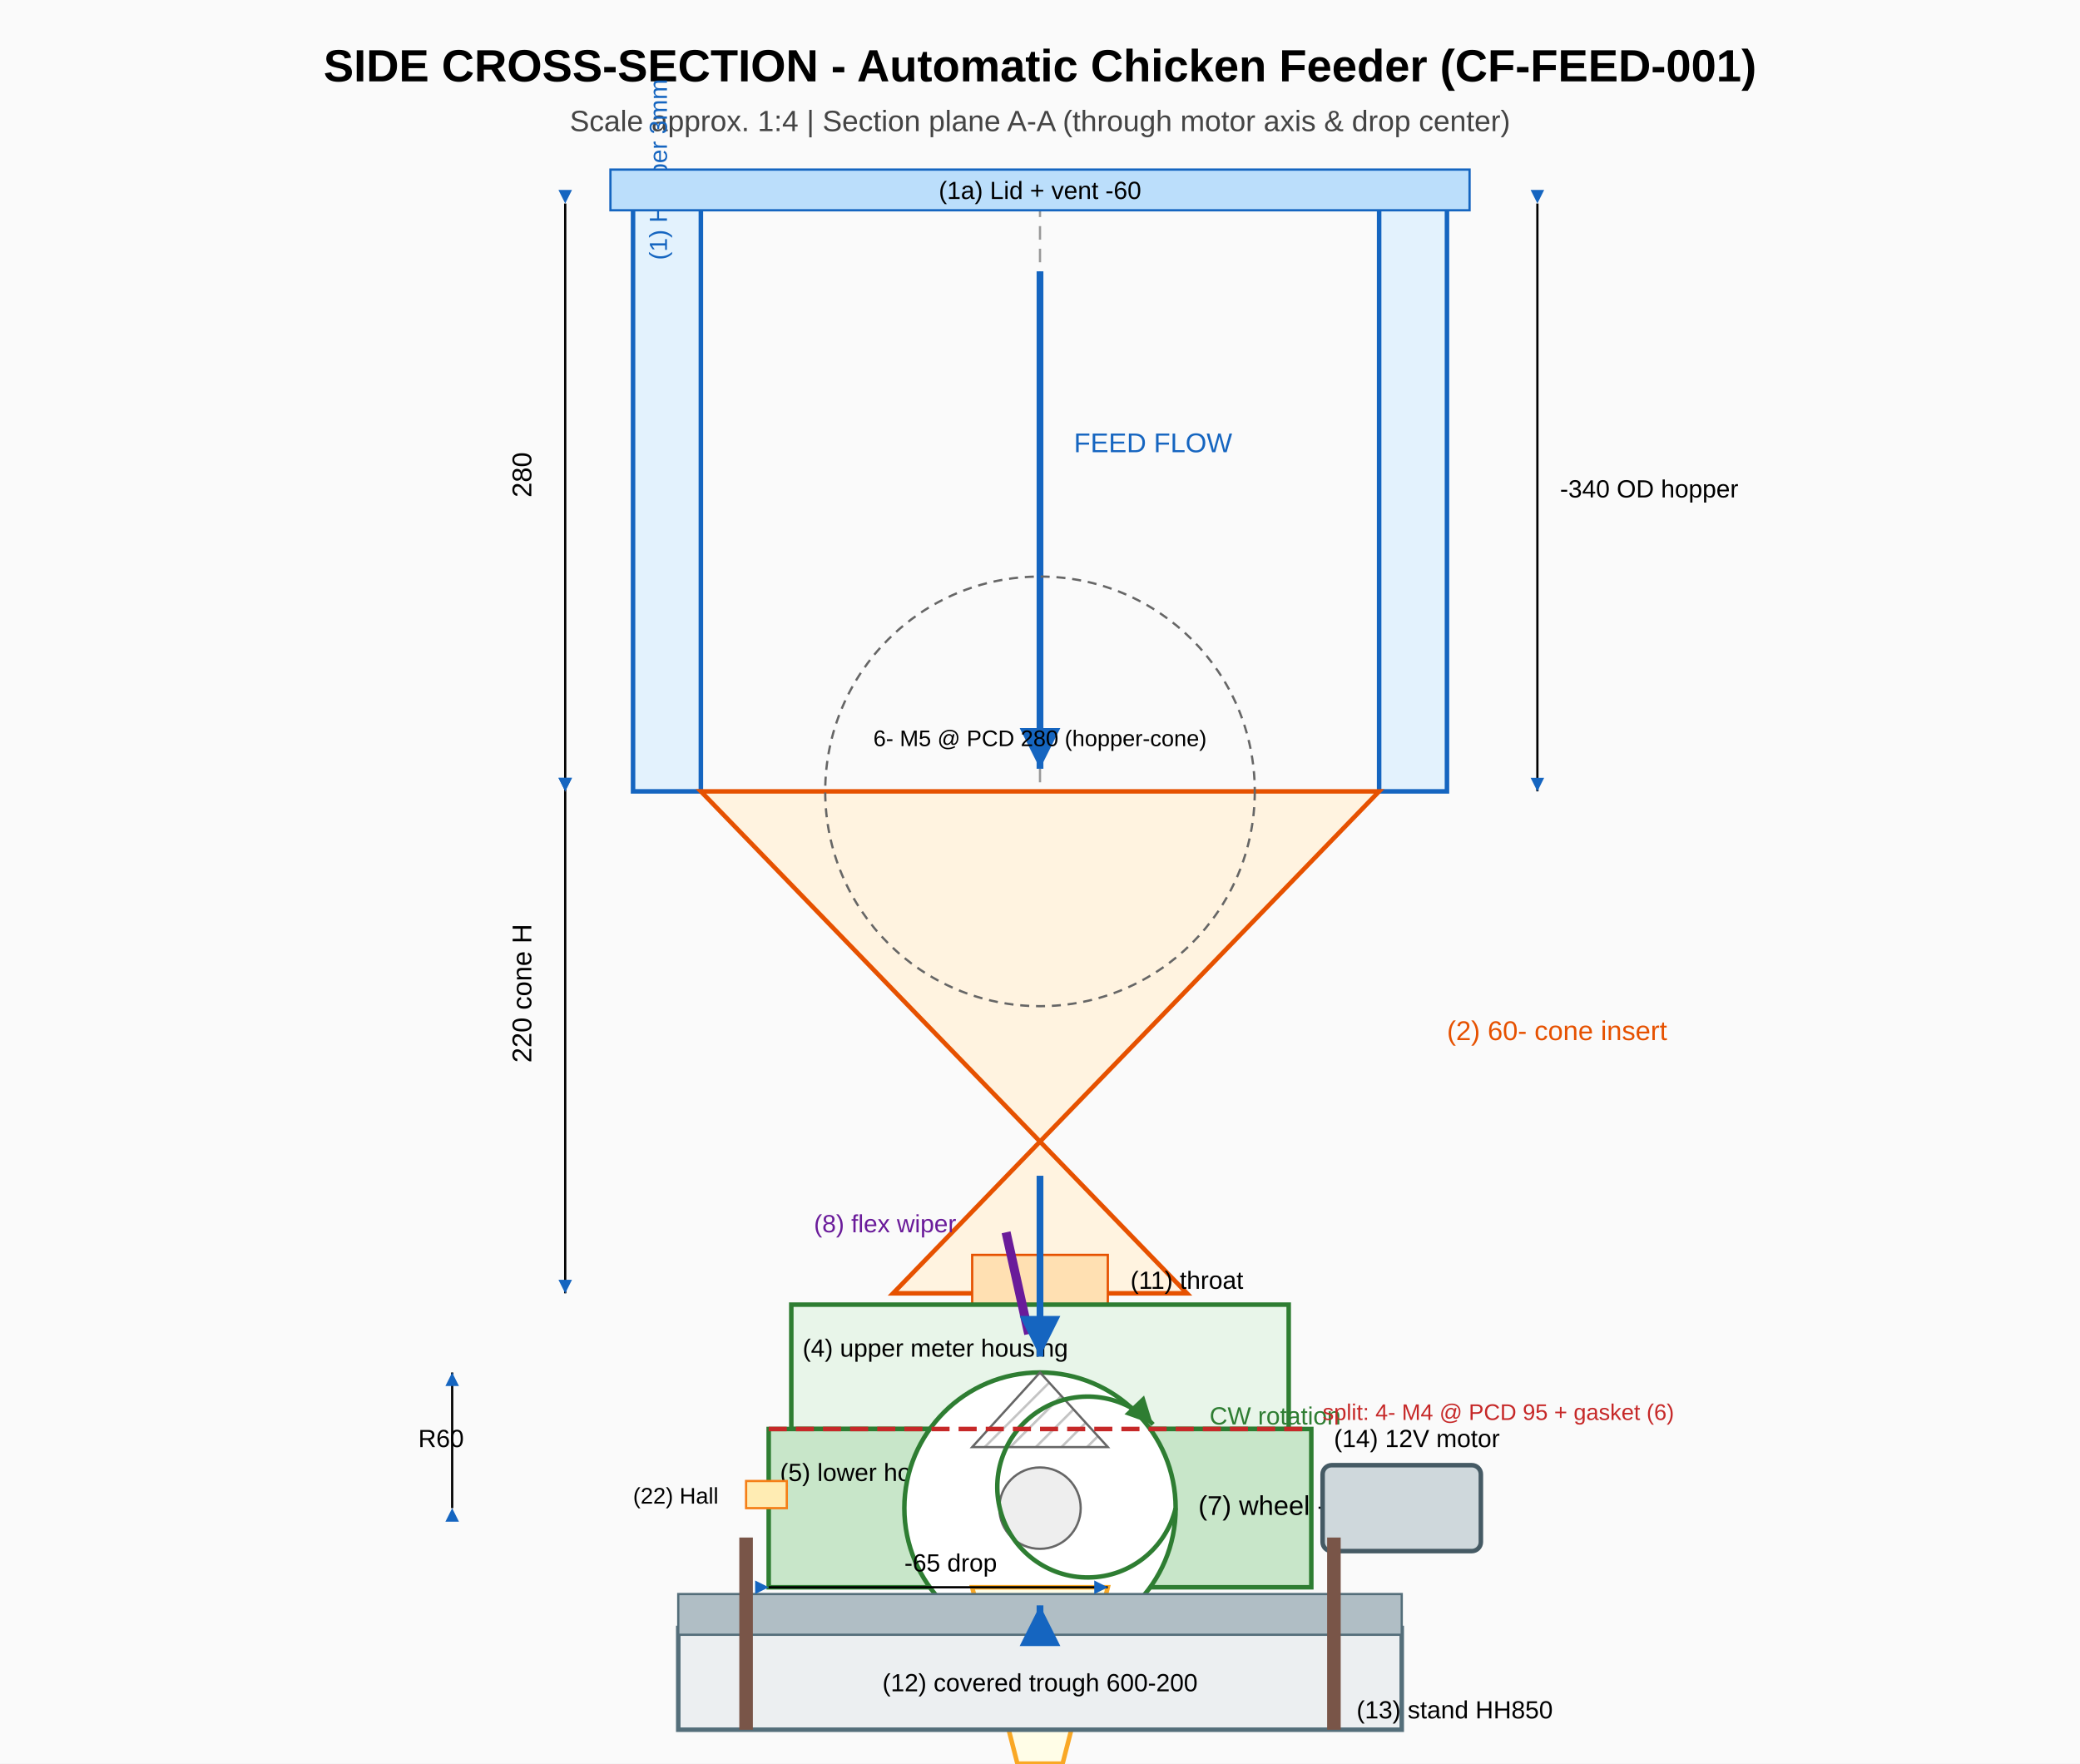
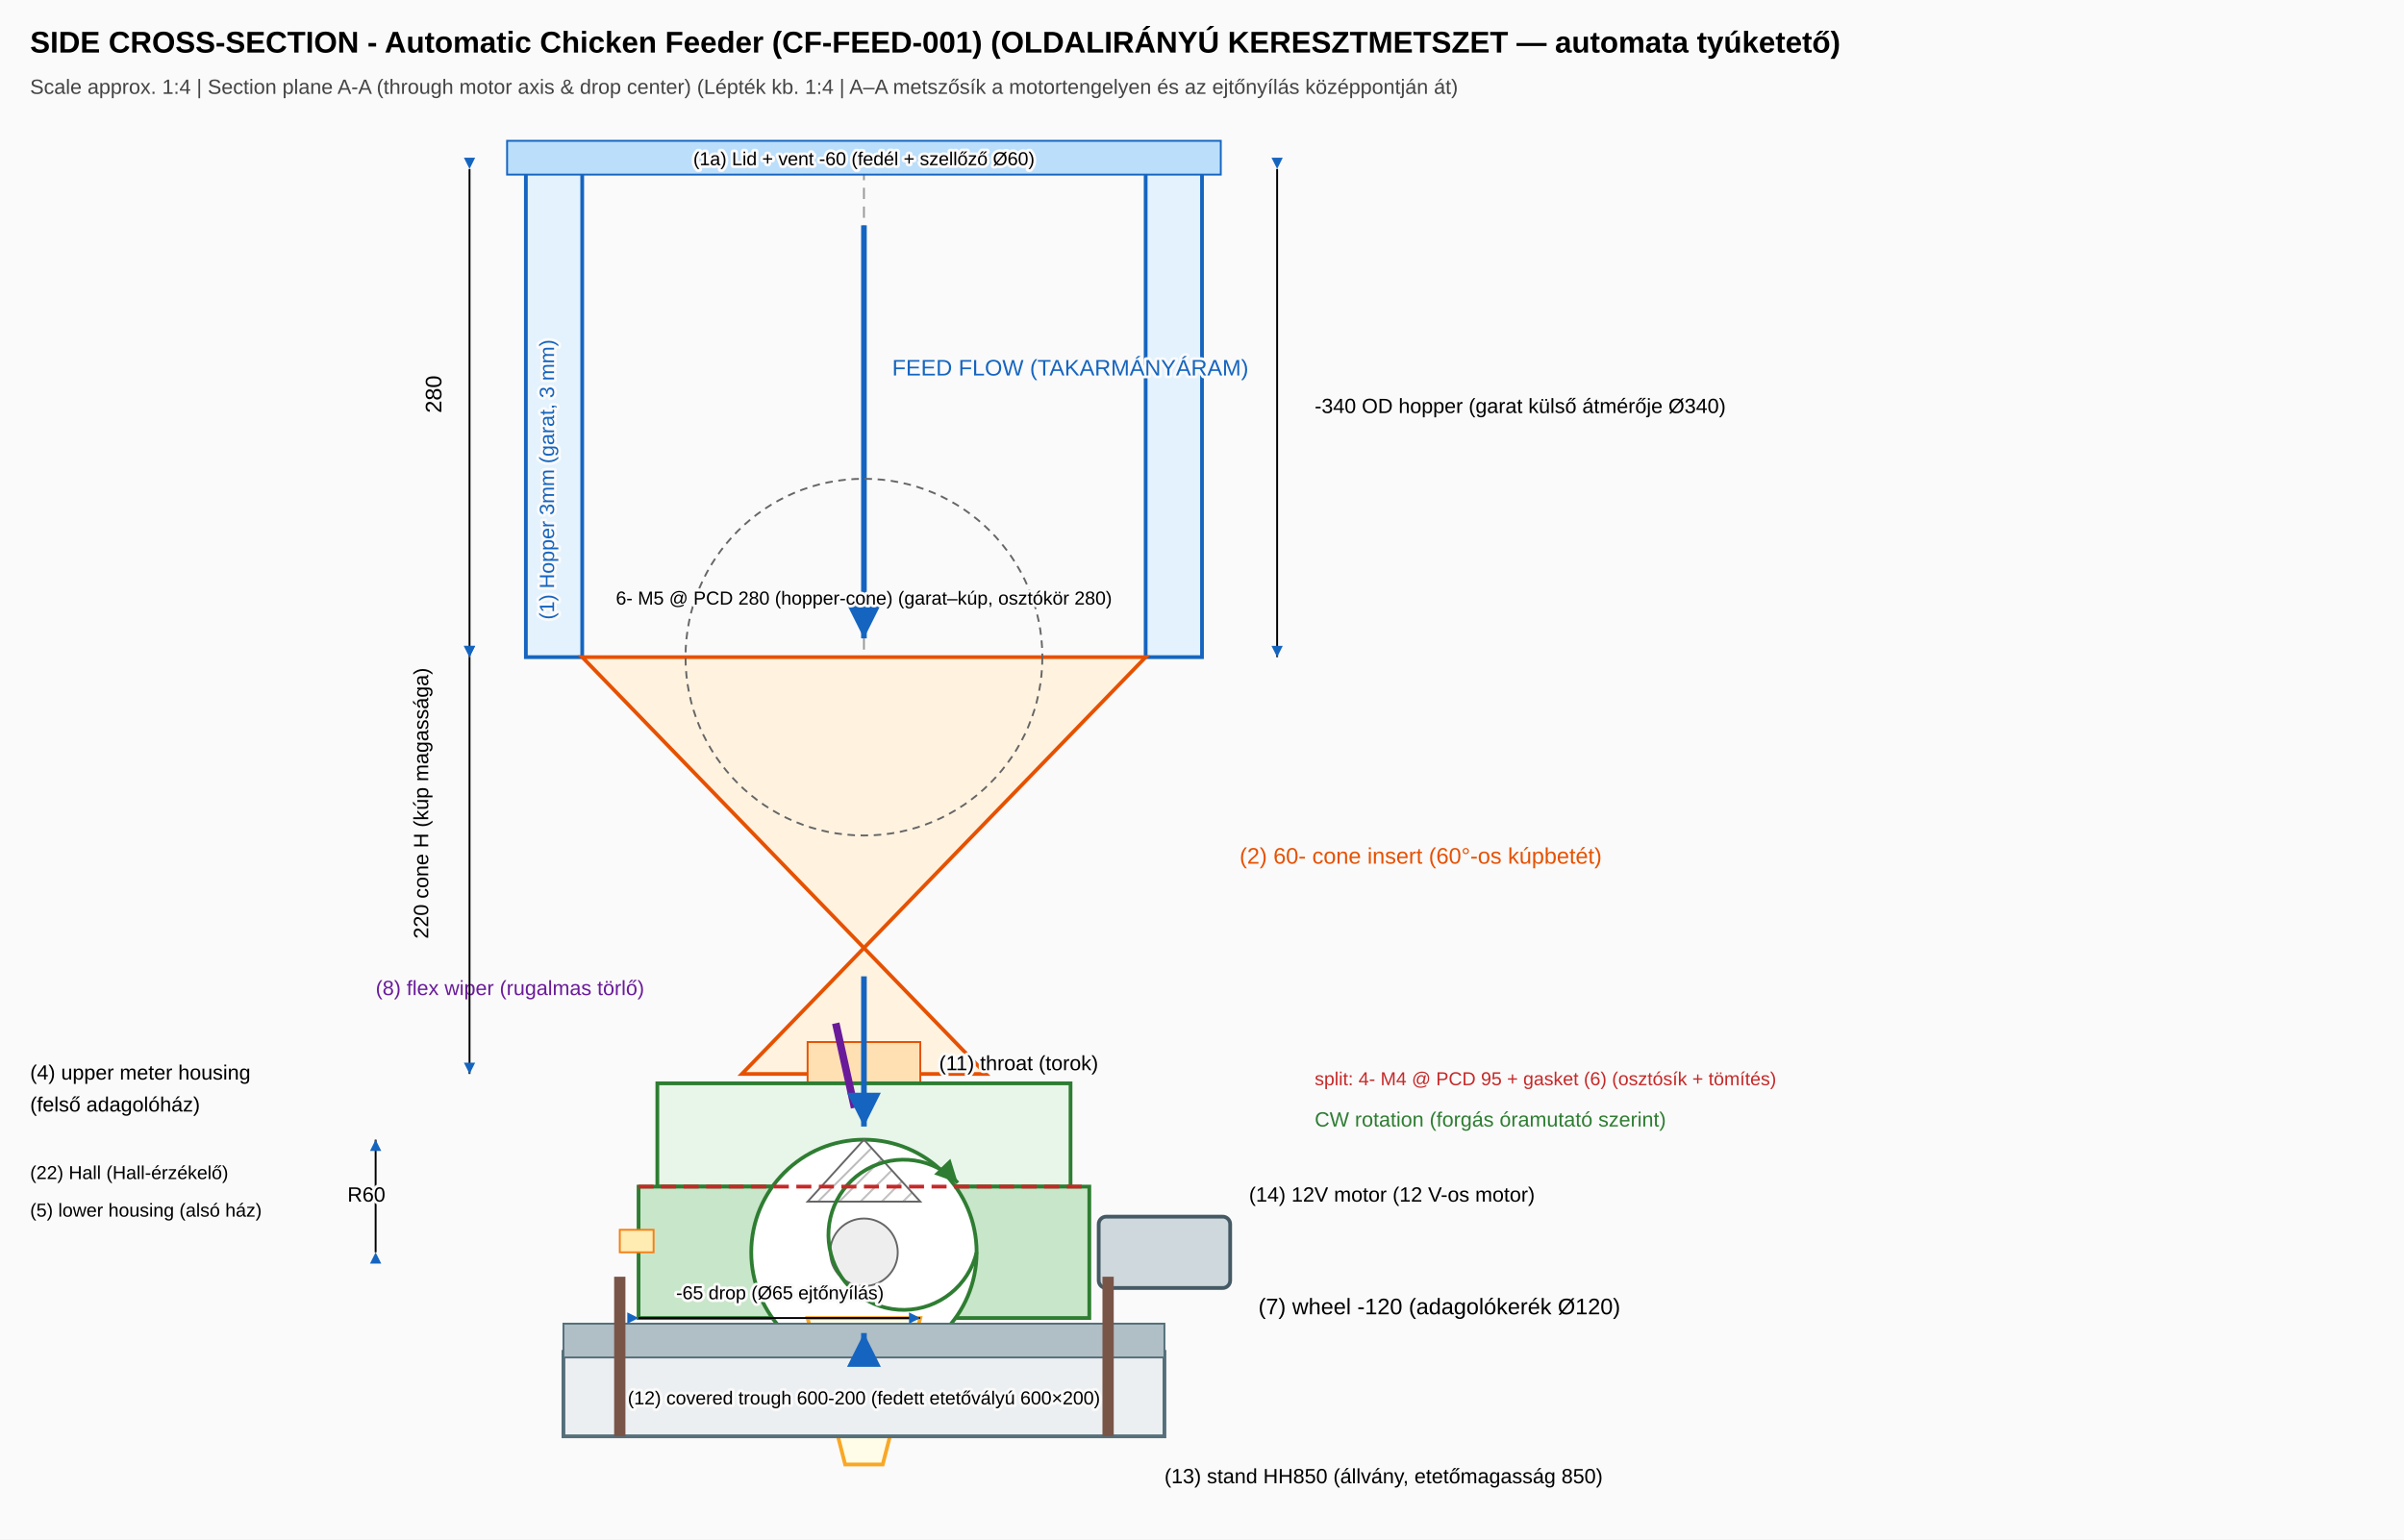
- <svg xmlns="http://www.w3.org/2000/svg" viewBox="0 0 920 780">
-   <style type="text/css">svg text{font-family:Arial,Helvetica,sans-serif}</style>
+ <svg xmlns="http://www.w3.org/2000/svg" viewBox="0 0 1280 820">
+   <style type="text/css">svg text{font-family:Arial,Helvetica,sans-serif;paint-order:stroke fill;stroke:#fafafa;stroke-width:3px;stroke-linejoin:round}</style>
  <defs>
    <marker id="arrowBlue" markerWidth="8" markerHeight="8" refX="6" refY="3" orient="auto">
      <path d="M0,0 L6,3 L0,6 z" fill="#1565c0" />
    </marker>
    <marker id="arrowGreen" markerWidth="8" markerHeight="8" refX="6" refY="3" orient="auto">
      <path d="M0,0 L6,3 L0,6 z" fill="#2e7d32" />
    </marker>
    <pattern id="hatch" patternUnits="userSpaceOnUse" width="8" height="8" patternTransform="rotate(45)">
      <line x1="0" y1="0" x2="0" y2="8" stroke="#bbb" stroke-width="2" />
    </pattern>
  </defs>
-   <rect width="920" height="780" fill="#fafafa" />
-   <text x="460" y="36" text-anchor="middle" font-size="20" font-weight="bold">SIDE CROSS-SECTION - Automatic Chicken Feeder (CF-FEED-001)</text>
-   <text x="460" y="58" text-anchor="middle" font-size="13" fill="#444">Scale approx. 1:4  |  Section plane A-A (through motor axis &amp; drop center)</text>
+   <rect width="1280" height="820" fill="#fafafa" />
+   <text x="16" y="28" font-size="16" font-weight="bold">SIDE CROSS-SECTION - Automatic Chicken Feeder (CF-FEED-001) (OLDALIRÁNYÚ KERESZTMETSZET — automata tyúketető)</text>
+   <text x="16" y="50" font-size="11" fill="#444">Scale approx. 1:4  |  Section plane A-A (through motor axis &amp; drop center) (Lépték kb. 1:4 | A–A metszősík a motortengelyen és az ejtőnyílás középpontján át)</text>
  <line x1="460" y1="80" x2="460" y2="720" stroke="#999" stroke-dasharray="6,4" />
  <rect x="280" y="90" width="30" height="260" fill="#e3f2fd" stroke="#1565c0" stroke-width="2" />
  <rect x="610" y="90" width="30" height="260" fill="#e3f2fd" stroke="#1565c0" stroke-width="2" />
-   <text x="295" y="115" font-size="11" fill="#1565c0" transform="rotate(-90 295 115)">(1) Hopper 3mm</text>
+   <text x="295" y="330" font-size="11" fill="#1565c0" transform="rotate(-90 295 330)">(1) Hopper 3mm (garat, 3 mm)</text>
  <rect x="270" y="75" width="380" height="18" fill="#bbdefb" stroke="#1565c0" />
-   <text x="460" y="88" text-anchor="middle" font-size="11">(1a) Lid + vent -60</text>
+   <text x="460" y="88" text-anchor="middle" font-size="10">(1a) Lid + vent -60 (fedél + szellőző Ø60)</text>
  <polygon points="310,350 610,350 395,572 525,572" fill="#fff3e0" stroke="#e65100" stroke-width="2" />
-   <text x="640" y="460" font-size="12" fill="#e65100">(2) 60- cone insert</text>
+   <text x="660" y="460" font-size="12" fill="#e65100">(2) 60- cone insert (60°-os kúpbetét)</text>
  <rect x="430" y="555" width="60" height="22" fill="#ffe0b2" stroke="#e65100" />
-   <text x="500" y="570" font-size="11">(11) throat</text>
+   <text x="500" y="570" font-size="11">(11) throat (torok)</text>
  <rect x="350" y="577" width="220" height="55" fill="#e8f5e9" stroke="#2e7d32" stroke-width="2" />
-   <text x="355" y="600" font-size="11">(4) upper meter housing</text>
+   <text x="16" y="575" font-size="11">(4) upper meter housing</text>
+   <text x="16" y="592" font-size="11">(felső adagolóház)</text>
  <line x1="455" y1="590" x2="445" y2="545" stroke="#6a1b9a" stroke-width="4" />
-   <text x="360" y="545" font-size="11" fill="#6a1b9a">(8) flex wiper</text>
+   <text x="200" y="530" font-size="11" fill="#6a1b9a">(8) flex wiper (rugalmas törlő)</text>
  <rect x="340" y="632" width="240" height="70" fill="#c8e6c9" stroke="#2e7d32" stroke-width="2" />
-   <text x="345" y="655" font-size="11">(5) lower housing</text>
+   <text x="16" y="648" font-size="10">(5) lower housing (alsó ház)</text>
  <circle cx="460" cy="667" r="60" fill="#fff" stroke="#2e7d32" stroke-width="2" />
  <circle cx="460" cy="667" r="18" fill="#eee" stroke="#666" />
  <path d="M460 607 L490 640 L430 640 Z" fill="url(#hatch)" stroke="#666" />
-   <text x="530" y="670" font-size="12">(7) wheel -120</text>
+   <text x="670" y="700" font-size="12">(7) wheel -120 (adagolókerék Ø120)</text>
  <rect x="585" y="648" width="70" height="38" fill="#cfd8dc" stroke="#455a64" stroke-width="2" rx="4" />
-   <text x="590" y="640" font-size="11">(14) 12V motor</text>
+   <text x="665" y="640" font-size="11">(14) 12V motor (12 V-os motor)</text>
  <rect x="330" y="655" width="18" height="12" fill="#ffecb3" stroke="#f57f17" />
-   <text x="280" y="665" font-size="10">(22) Hall</text>
+   <text x="16" y="628" font-size="10">(22) Hall (Hall-érzékelő)</text>
  <polygon points="430,702 490,702 470,780 450,780" fill="#fffde7" stroke="#f9a825" stroke-width="2" />
-   <text x="495" y="740" font-size="11">(10) chute</text>
+   <text x="500" y="760" font-size="11">(10) chute (ejtőcsatorna)</text>
  <rect x="300" y="720" width="320" height="45" fill="#eceff1" stroke="#546e7a" stroke-width="2" />
  <rect x="300" y="705" width="320" height="18" fill="#b0bec5" stroke="#546e7a" />
-   <text x="460" y="748" text-anchor="middle" font-size="11">(12) covered trough 600-200</text>
+   <text x="460" y="748" text-anchor="middle" font-size="10">(12) covered trough 600-200 (fedett etetővályú 600×200)</text>
  <path d="M460 120 L460 340" stroke="#1565c0" stroke-width="3" marker-end="url(#arrowBlue)" fill="none" />
  <path d="M460 520 L460 600" stroke="#1565c0" stroke-width="3" marker-end="url(#arrowBlue)" fill="none" />
  <path d="M460 727 L460 710" stroke="#1565c0" stroke-width="3" marker-end="url(#arrowBlue)" fill="none" />
-   <text x="475" y="200" font-size="12" fill="#1565c0">FEED FLOW</text>
+   <text x="475" y="200" font-size="12" fill="#1565c0">FEED FLOW (TAKARMÁNYÁRAM)</text>
  <path d="M520 667 A40 40 0 1 1 510 630" stroke="#2e7d32" stroke-width="2" fill="none" marker-end="url(#arrowGreen)" />
-   <text x="535" y="630" font-size="11" fill="#2e7d32">CW rotation</text>
+   <text x="700" y="600" font-size="11" fill="#2e7d32">CW rotation (forgás óramutató szerint)</text>
  <line x1="250" y1="90" x2="250" y2="350" stroke="#000" marker-start="url(#arrowBlue)" marker-end="url(#arrowBlue)" />
  <text x="235" y="220" font-size="12" transform="rotate(-90 235 220)">280</text>
  <line x1="250" y1="350" x2="250" y2="572" stroke="#000" marker-start="url(#arrowBlue)" marker-end="url(#arrowBlue)" />
-   <text x="235" y="470" font-size="12" transform="rotate(-90 235 470)">220 cone H</text>
+   <text x="228" y="500" font-size="11" transform="rotate(-90 228 500)">220 cone H (kúp magassága)</text>
  <line x1="200" y1="667" x2="200" y2="607" stroke="#000" marker-start="url(#arrowBlue)" marker-end="url(#arrowBlue)" />
  <text x="185" y="640" font-size="11">R60</text>
  <line x1="340" y1="702" x2="490" y2="702" stroke="#000" marker-start="url(#arrowBlue)" marker-end="url(#arrowBlue)" />
-   <text x="400" y="695" font-size="11">-65 drop</text>
+   <text x="360" y="692" font-size="10">-65 drop (Ø65 ejtőnyílás)</text>
  <line x1="680" y1="90" x2="680" y2="350" stroke="#000" marker-start="url(#arrowBlue)" marker-end="url(#arrowBlue)" />
-   <text x="690" y="220" font-size="11">-340 OD hopper</text>
+   <text x="700" y="220" font-size="11">-340 OD hopper (garat külső átmérője Ø340)</text>
  <circle cx="460" cy="350" r="95" fill="none" stroke="#666" stroke-dasharray="4,3" />
-   <text x="460" y="330" text-anchor="middle" font-size="10">6- M5 @ PCD 280 (hopper-cone)</text>
+   <text x="460" y="322" text-anchor="middle" font-size="10">6- M5 @ PCD 280 (hopper-cone) (garat–kúp, osztókör 280)</text>
  <line x1="340" y1="632" x2="580" y2="632" stroke="#c62828" stroke-width="2" stroke-dasharray="8,4" />
-   <text x="585" y="628" font-size="10" fill="#c62828">split: 4- M4 @ PCD 95 + gasket (6)</text>
+   <text x="700" y="578" font-size="10" fill="#c62828">split: 4- M4 @ PCD 95 + gasket (6) (osztósík + tömítés)</text>
  <rect x="320" y="765" width="20" height="0" fill="none" />
  <line x1="330" y1="765" x2="330" y2="680" stroke="#795548" stroke-width="6" />
  <line x1="590" y1="765" x2="590" y2="680" stroke="#795548" stroke-width="6" />
-   <text x="600" y="760" font-size="11">(13) stand HH850</text>
+   <text x="620" y="790" font-size="11">(13) stand HH850 (állvány, etetőmagasság 850)</text>
</svg>
